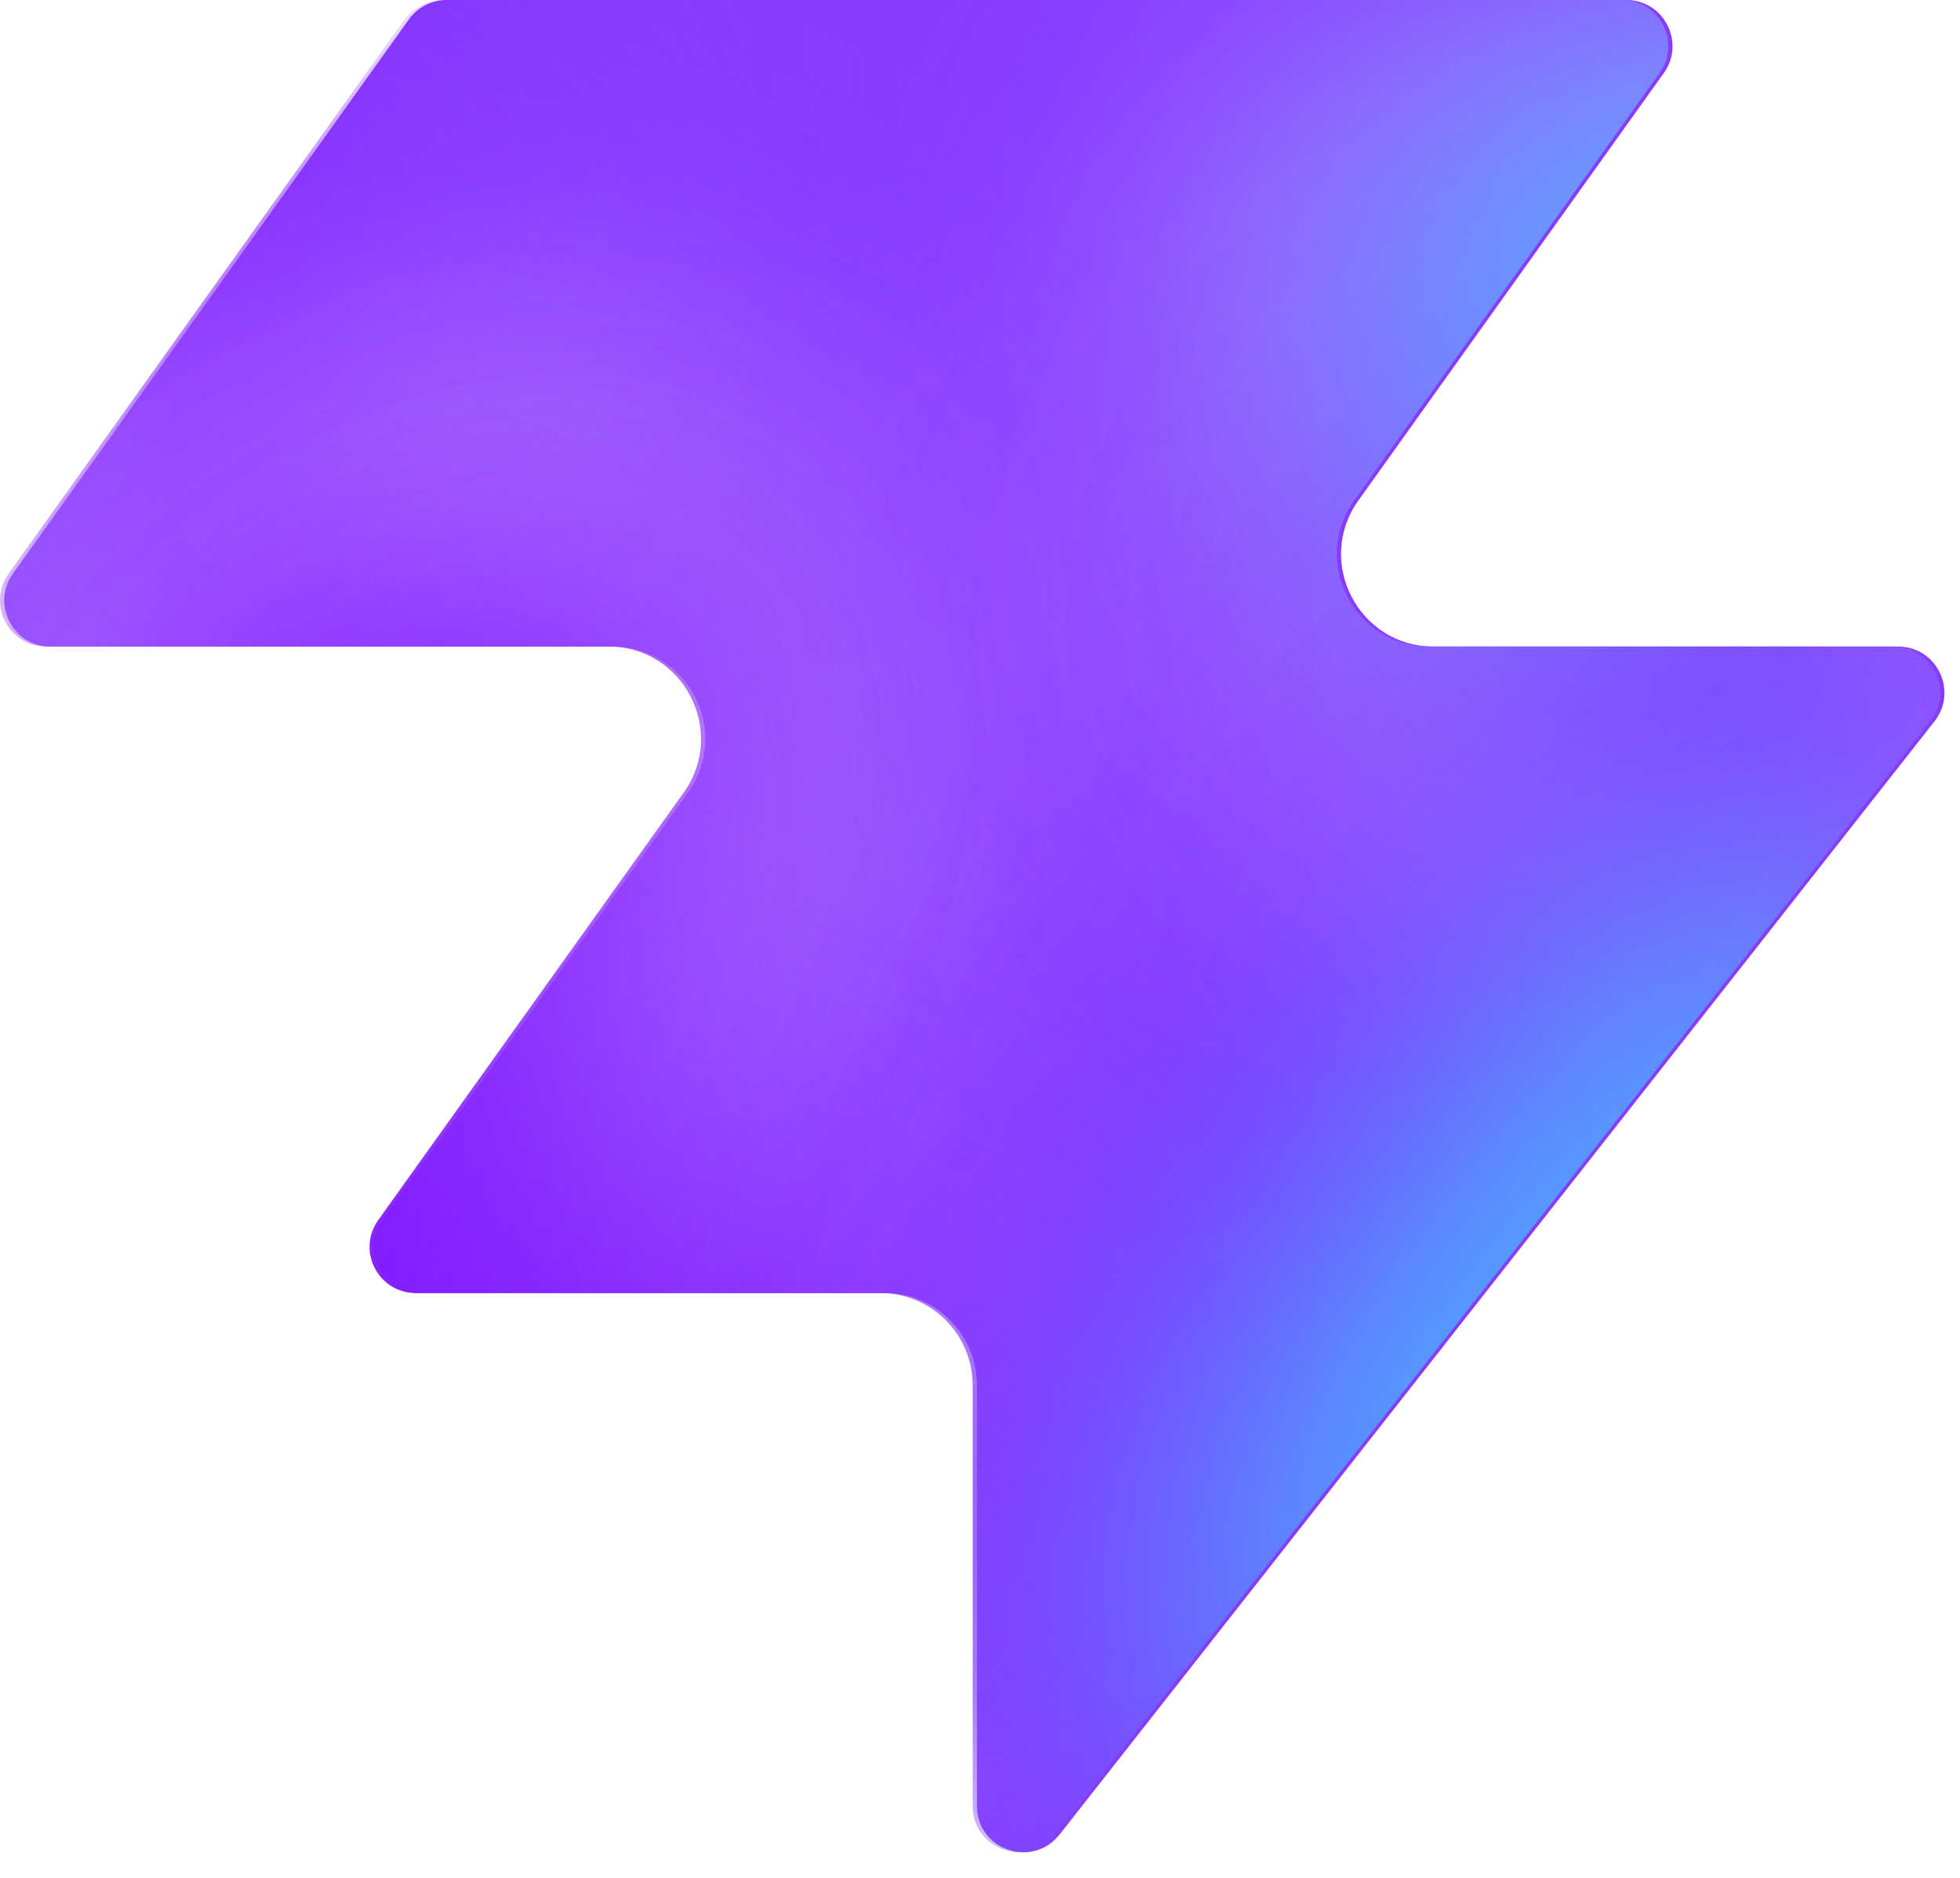
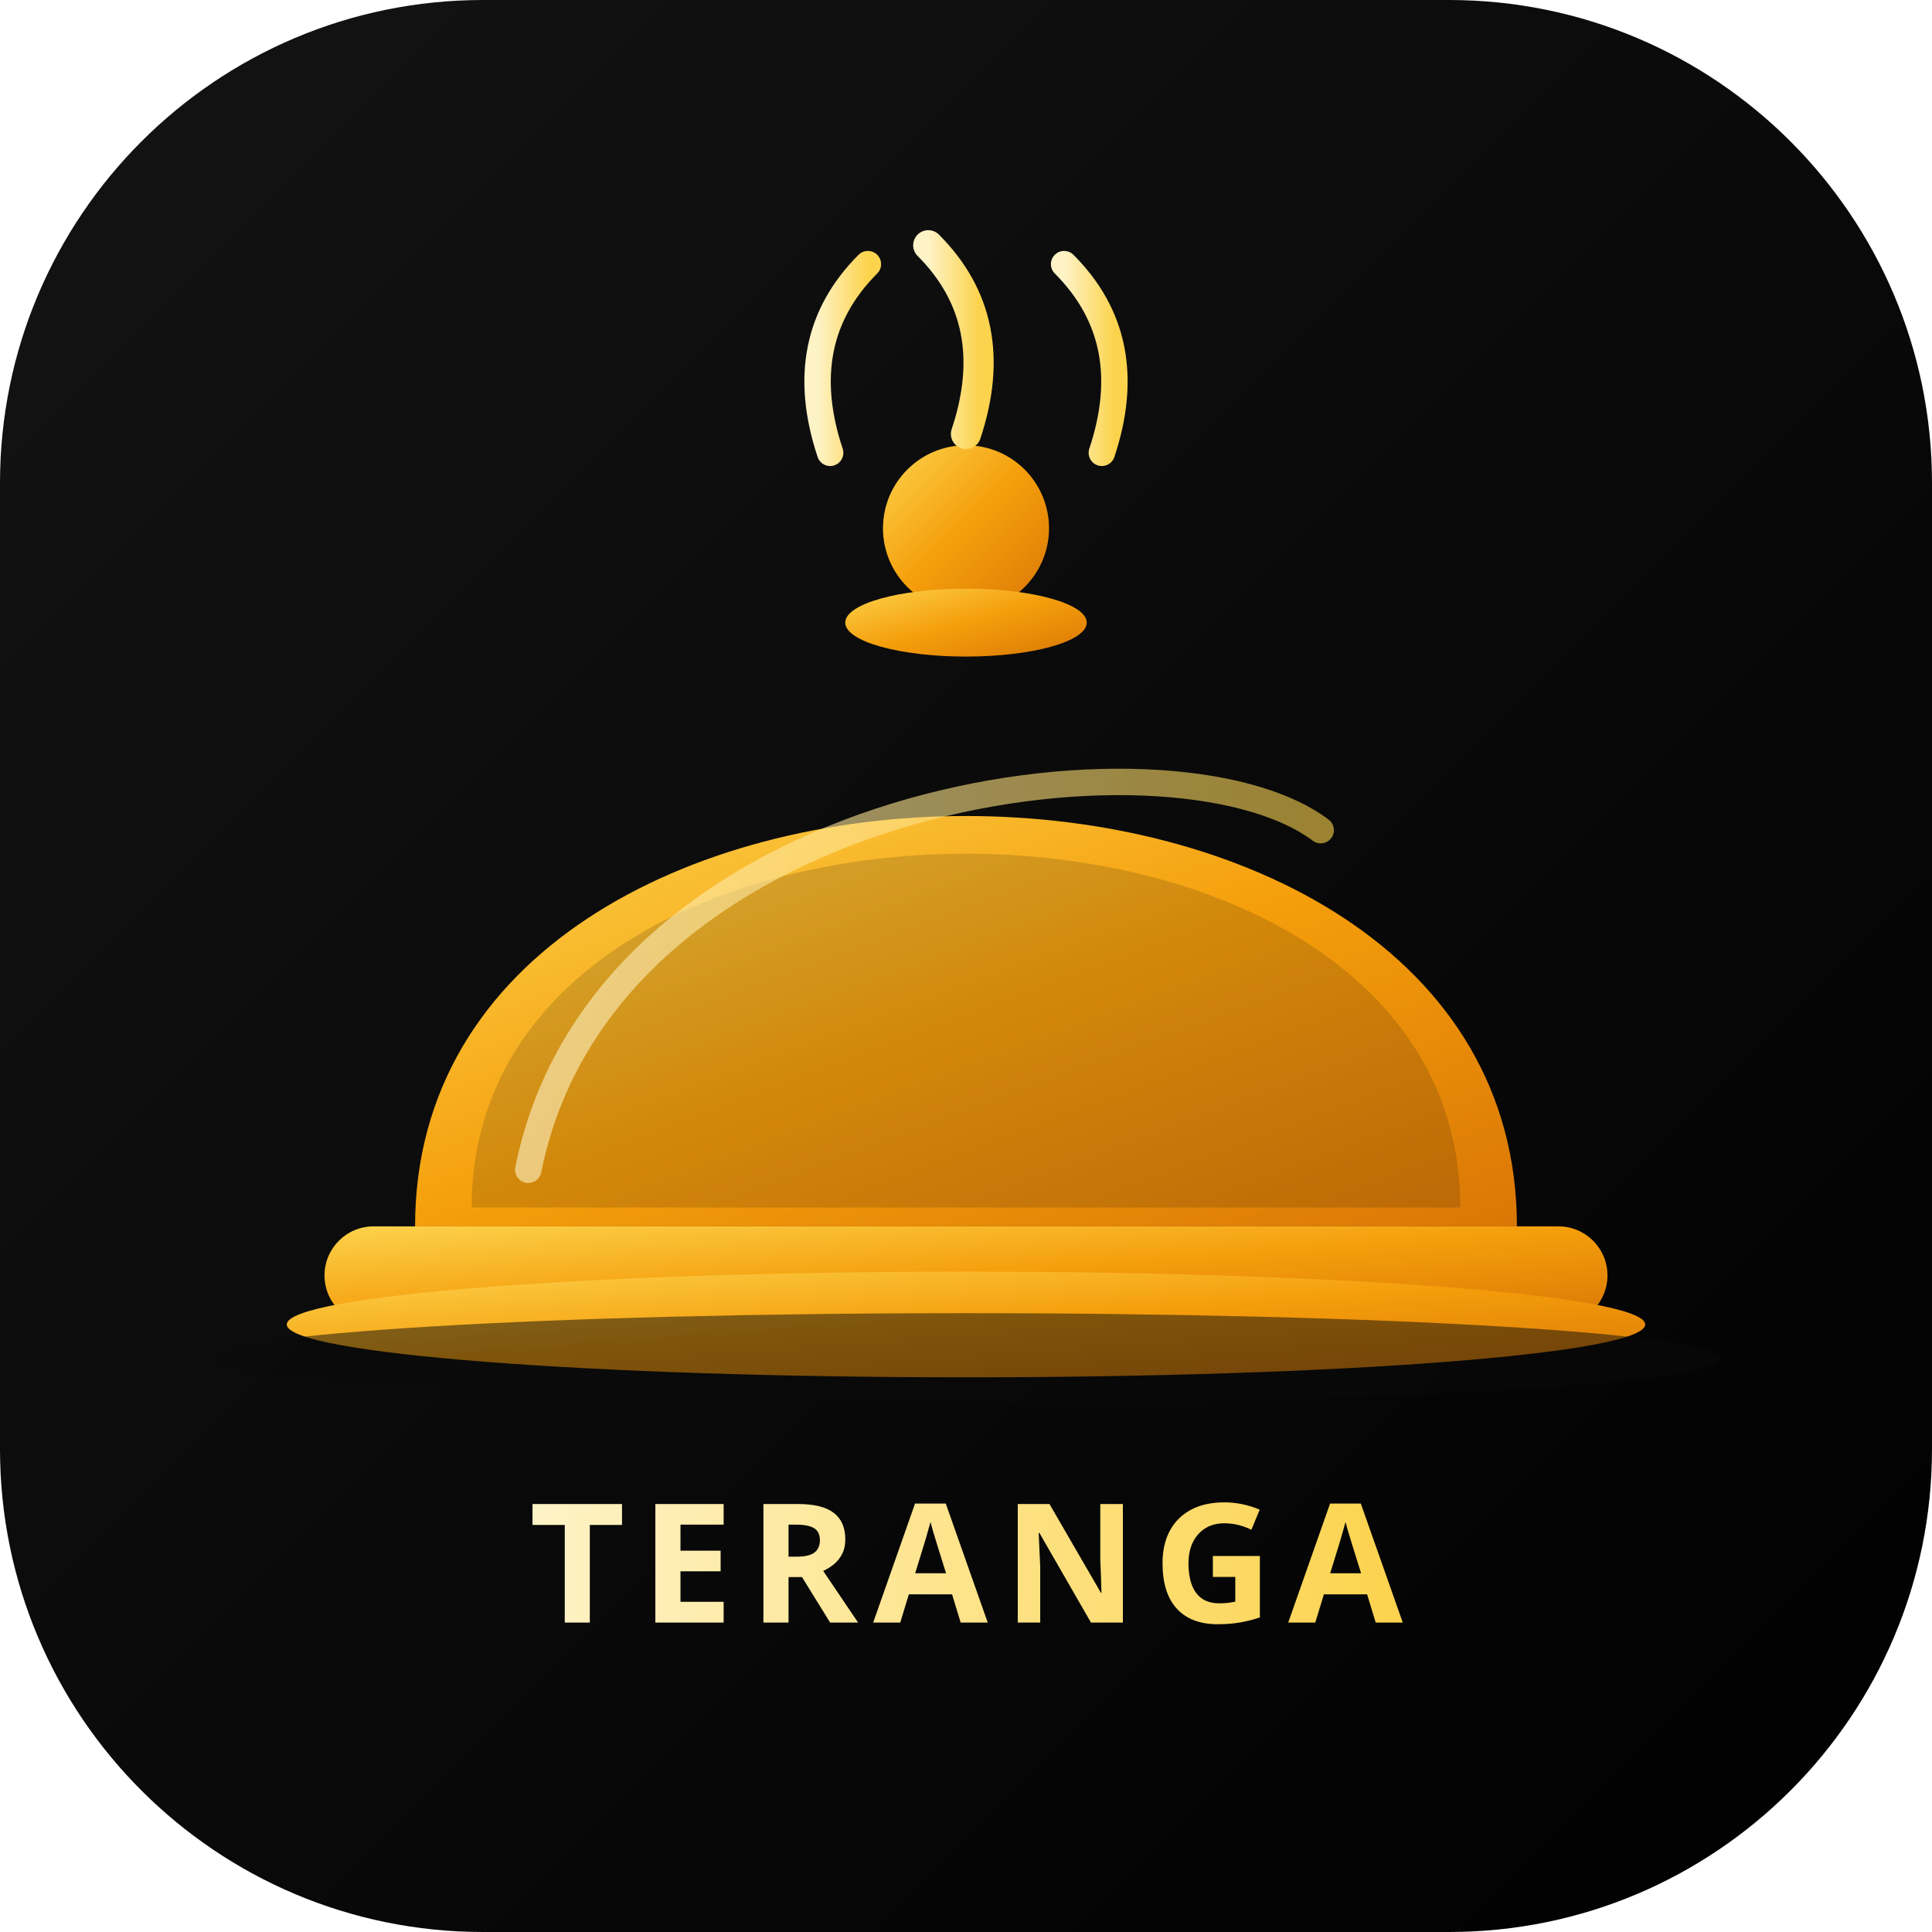
- <svg xmlns="http://www.w3.org/2000/svg" width="48" height="46" fill="none" viewBox="0 0 48 46">
-   <path fill="#863bff" d="M25.946 44.938c-.664.845-2.021.375-2.021-.698V33.937a2.26 2.26 0 0 0-2.262-2.262H10.287c-.92 0-1.456-1.04-.92-1.788l7.48-10.471c1.07-1.497 0-3.578-1.842-3.578H1.237c-.92 0-1.456-1.04-.92-1.788L10.013.474c.214-.297.556-.474.92-.474h28.894c.92 0 1.456 1.04.92 1.788l-7.48 10.471c-1.07 1.498 0 3.579 1.842 3.579h11.377c.943 0 1.473 1.088.89 1.83L25.947 44.94z" style="fill:#863bff;fill:color(display-p3 .525 .23 1);fill-opacity:1" />
-   <mask id="a" width="48" height="46" x="0" y="0" maskUnits="userSpaceOnUse" style="mask-type:alpha">
-     <path fill="#000" d="M25.842 44.938c-.664.844-2.021.375-2.021-.698V33.937a2.26 2.26 0 0 0-2.262-2.262H10.183c-.92 0-1.456-1.04-.92-1.788l7.48-10.471c1.07-1.498 0-3.579-1.842-3.579H1.133c-.92 0-1.456-1.04-.92-1.787L9.91.473c.214-.297.556-.474.92-.474h28.894c.92 0 1.456 1.04.92 1.788l-7.48 10.471c-1.07 1.498 0 3.578 1.842 3.578h11.377c.943 0 1.473 1.088.89 1.832L25.843 44.94z" style="fill:#000;fill-opacity:1" />
-   </mask>
-   <g mask="url(#a)">
-     <g filter="url(#b)">
-       <ellipse cx="5.508" cy="14.704" fill="#ede6ff" rx="5.508" ry="14.704" style="fill:#ede6ff;fill:color(display-p3 .927 .903 1);fill-opacity:1" transform="matrix(.00324 1 1 -.00324 -4.47 31.516)" />
-     </g>
-     <g filter="url(#c)">
-       <ellipse cx="10.399" cy="29.851" fill="#ede6ff" rx="10.399" ry="29.851" style="fill:#ede6ff;fill:color(display-p3 .927 .903 1);fill-opacity:1" transform="matrix(.00324 1 1 -.00324 -39.328 7.883)" />
-     </g>
-     <g filter="url(#d)">
-       <ellipse cx="5.508" cy="30.487" fill="#7e14ff" rx="5.508" ry="30.487" style="fill:#7e14ff;fill:color(display-p3 .492 .077 1);fill-opacity:1" transform="rotate(89.814 -25.913 -14.639)scale(1 -1)" />
-     </g>
-     <g filter="url(#e)">
-       <ellipse cx="5.508" cy="30.599" fill="#7e14ff" rx="5.508" ry="30.599" style="fill:#7e14ff;fill:color(display-p3 .492 .077 1);fill-opacity:1" transform="rotate(89.814 -32.644 -3.334)scale(1 -1)" />
-     </g>
-     <g filter="url(#f)">
-       <ellipse cx="5.508" cy="30.599" fill="#7e14ff" rx="5.508" ry="30.599" style="fill:#7e14ff;fill:color(display-p3 .492 .077 1);fill-opacity:1" transform="matrix(.00324 1 1 -.00324 -34.34 30.47)" />
-     </g>
-     <g filter="url(#g)">
-       <ellipse cx="14.072" cy="22.078" fill="#ede6ff" rx="14.072" ry="22.078" style="fill:#ede6ff;fill:color(display-p3 .927 .903 1);fill-opacity:1" transform="rotate(93.35 24.506 48.493)scale(-1 1)" />
-     </g>
-     <g filter="url(#h)">
-       <ellipse cx="3.47" cy="21.501" fill="#7e14ff" rx="3.47" ry="21.501" style="fill:#7e14ff;fill:color(display-p3 .492 .077 1);fill-opacity:1" transform="rotate(89.009 28.708 47.59)scale(-1 1)" />
-     </g>
-     <g filter="url(#i)">
-       <ellipse cx="3.47" cy="21.501" fill="#7e14ff" rx="3.47" ry="21.501" style="fill:#7e14ff;fill:color(display-p3 .492 .077 1);fill-opacity:1" transform="rotate(89.009 28.708 47.59)scale(-1 1)" />
-     </g>
-     <g filter="url(#j)">
-       <ellipse cx=".387" cy="8.972" fill="#7e14ff" rx="4.407" ry="29.108" style="fill:#7e14ff;fill:color(display-p3 .492 .077 1);fill-opacity:1" transform="rotate(39.51 .387 8.972)" />
-     </g>
-     <g filter="url(#k)">
-       <ellipse cx="47.523" cy="-6.092" fill="#7e14ff" rx="4.407" ry="29.108" style="fill:#7e14ff;fill:color(display-p3 .492 .077 1);fill-opacity:1" transform="rotate(37.892 47.523 -6.092)" />
-     </g>
-     <g filter="url(#l)">
-       <ellipse cx="41.412" cy="6.333" fill="#47bfff" rx="5.971" ry="9.665" style="fill:#47bfff;fill:color(display-p3 .28 .748 1);fill-opacity:1" transform="rotate(37.892 41.412 6.333)" />
-     </g>
-     <g filter="url(#m)">
-       <ellipse cx="-1.879" cy="38.332" fill="#7e14ff" rx="4.407" ry="29.108" style="fill:#7e14ff;fill:color(display-p3 .492 .077 1);fill-opacity:1" transform="rotate(37.892 -1.88 38.332)" />
-     </g>
-     <g filter="url(#n)">
-       <ellipse cx="-1.879" cy="38.332" fill="#7e14ff" rx="4.407" ry="29.108" style="fill:#7e14ff;fill:color(display-p3 .492 .077 1);fill-opacity:1" transform="rotate(37.892 -1.88 38.332)" />
-     </g>
-     <g filter="url(#o)">
-       <ellipse cx="35.651" cy="29.907" fill="#7e14ff" rx="4.407" ry="29.108" style="fill:#7e14ff;fill:color(display-p3 .492 .077 1);fill-opacity:1" transform="rotate(37.892 35.651 29.907)" />
-     </g>
-     <g filter="url(#p)">
-       <ellipse cx="38.418" cy="32.4" fill="#47bfff" rx="5.971" ry="15.297" style="fill:#47bfff;fill:color(display-p3 .28 .748 1);fill-opacity:1" transform="rotate(37.892 38.418 32.4)" />
-     </g>
+ <svg xmlns="http://www.w3.org/2000/svg" viewBox="0 0 512 512" width="512" height="512">
+   <defs>
+     <linearGradient id="bgGradFav" x1="0%" y1="0%" x2="100%" y2="100%">
+       <stop offset="0%" stop-color="#141414" />
+       <stop offset="100%" stop-color="#000000" />
+     </linearGradient>
+     <linearGradient id="goldGradFav" x1="0%" y1="0%" x2="100%" y2="100%">
+       <stop offset="0%" stop-color="#FCD34D" />
+       <stop offset="50%" stop-color="#F59E0B" />
+       <stop offset="100%" stop-color="#D97706" />
+     </linearGradient>
+     <linearGradient id="goldLightFav" x1="0%" y1="0%" x2="100%" y2="0%">
+       <stop offset="0%" stop-color="#FEF3C7" />
+       <stop offset="100%" stop-color="#FCD34D" />
+     </linearGradient>
+   </defs>
+   <rect width="512" height="512" rx="128" fill="url(#bgGradFav)" />
+   <g transform="translate(0, 10)">
+     <circle cx="256" cy="130" r="22" fill="url(#goldGradFav)" />
+     <ellipse cx="256" cy="155" rx="32" ry="9" fill="url(#goldGradFav)" />
+     <path d="M 110 315 C 110 170, 402 170, 402 315 Z" fill="url(#goldGradFav)" />
+     <path d="M 125 310 C 125 185, 387 185, 387 310 Z" fill="#0A0A0A" opacity="0.15" />
+     <path d="M 140 300 C 160 200, 310 180, 350 210" fill="none" stroke="url(#goldLightFav)" stroke-width="7" stroke-linecap="round" opacity="0.6" />
+     <rect x="86" y="315" width="340" height="26" rx="13" fill="url(#goldGradFav)" />
+     <ellipse cx="256" cy="341" rx="180" ry="14" fill="url(#goldGradFav)" />
+     <ellipse cx="256" cy="350" rx="200" ry="12" fill="#0A0A0A" opacity="0.5" />
+     <path d="M 220 110 Q 210 80 230 60" fill="none" stroke="url(#goldLightFav)" stroke-width="7" stroke-linecap="round" />
+     <path d="M 256 105 Q 266 75 246 55" fill="none" stroke="url(#goldLightFav)" stroke-width="8" stroke-linecap="round" />
+     <path d="M 292 110 Q 302 80 282 60" fill="none" stroke="url(#goldLightFav)" stroke-width="7" stroke-linecap="round" />
  </g>
-   <defs>
-     <filter id="b" width="60.045" height="41.654" x="-19.77" y="16.149" color-interpolation-filters="sRGB" filterUnits="userSpaceOnUse">
-       <feFlood flood-opacity="0" result="BackgroundImageFix" />
-       <feBlend in="SourceGraphic" in2="BackgroundImageFix" result="shape" />
-       <feGaussianBlur result="effect1_foregroundBlur_2002_17158" stdDeviation="7.659" />
-     </filter>
-     <filter id="c" width="90.34" height="51.437" x="-54.613" y="-7.533" color-interpolation-filters="sRGB" filterUnits="userSpaceOnUse">
-       <feFlood flood-opacity="0" result="BackgroundImageFix" />
-       <feBlend in="SourceGraphic" in2="BackgroundImageFix" result="shape" />
-       <feGaussianBlur result="effect1_foregroundBlur_2002_17158" stdDeviation="7.659" />
-     </filter>
-     <filter id="d" width="79.355" height="29.4" x="-49.64" y="2.03" color-interpolation-filters="sRGB" filterUnits="userSpaceOnUse">
-       <feFlood flood-opacity="0" result="BackgroundImageFix" />
-       <feBlend in="SourceGraphic" in2="BackgroundImageFix" result="shape" />
-       <feGaussianBlur result="effect1_foregroundBlur_2002_17158" stdDeviation="4.596" />
-     </filter>
-     <filter id="e" width="79.579" height="29.4" x="-45.045" y="20.029" color-interpolation-filters="sRGB" filterUnits="userSpaceOnUse">
-       <feFlood flood-opacity="0" result="BackgroundImageFix" />
-       <feBlend in="SourceGraphic" in2="BackgroundImageFix" result="shape" />
-       <feGaussianBlur result="effect1_foregroundBlur_2002_17158" stdDeviation="4.596" />
-     </filter>
-     <filter id="f" width="79.579" height="29.4" x="-43.513" y="21.178" color-interpolation-filters="sRGB" filterUnits="userSpaceOnUse">
-       <feFlood flood-opacity="0" result="BackgroundImageFix" />
-       <feBlend in="SourceGraphic" in2="BackgroundImageFix" result="shape" />
-       <feGaussianBlur result="effect1_foregroundBlur_2002_17158" stdDeviation="4.596" />
-     </filter>
-     <filter id="g" width="74.749" height="58.852" x="15.756" y="-17.901" color-interpolation-filters="sRGB" filterUnits="userSpaceOnUse">
-       <feFlood flood-opacity="0" result="BackgroundImageFix" />
-       <feBlend in="SourceGraphic" in2="BackgroundImageFix" result="shape" />
-       <feGaussianBlur result="effect1_foregroundBlur_2002_17158" stdDeviation="7.659" />
-     </filter>
-     <filter id="h" width="61.377" height="25.362" x="23.548" y="2.284" color-interpolation-filters="sRGB" filterUnits="userSpaceOnUse">
-       <feFlood flood-opacity="0" result="BackgroundImageFix" />
-       <feBlend in="SourceGraphic" in2="BackgroundImageFix" result="shape" />
-       <feGaussianBlur result="effect1_foregroundBlur_2002_17158" stdDeviation="4.596" />
-     </filter>
-     <filter id="i" width="61.377" height="25.362" x="23.548" y="2.284" color-interpolation-filters="sRGB" filterUnits="userSpaceOnUse">
-       <feFlood flood-opacity="0" result="BackgroundImageFix" />
-       <feBlend in="SourceGraphic" in2="BackgroundImageFix" result="shape" />
-       <feGaussianBlur result="effect1_foregroundBlur_2002_17158" stdDeviation="4.596" />
-     </filter>
-     <filter id="j" width="56.045" height="63.649" x="-27.636" y="-22.853" color-interpolation-filters="sRGB" filterUnits="userSpaceOnUse">
-       <feFlood flood-opacity="0" result="BackgroundImageFix" />
-       <feBlend in="SourceGraphic" in2="BackgroundImageFix" result="shape" />
-       <feGaussianBlur result="effect1_foregroundBlur_2002_17158" stdDeviation="4.596" />
-     </filter>
-     <filter id="k" width="54.814" height="64.646" x="20.116" y="-38.415" color-interpolation-filters="sRGB" filterUnits="userSpaceOnUse">
-       <feFlood flood-opacity="0" result="BackgroundImageFix" />
-       <feBlend in="SourceGraphic" in2="BackgroundImageFix" result="shape" />
-       <feGaussianBlur result="effect1_foregroundBlur_2002_17158" stdDeviation="4.596" />
-     </filter>
-     <filter id="l" width="33.541" height="35.313" x="24.641" y="-11.323" color-interpolation-filters="sRGB" filterUnits="userSpaceOnUse">
-       <feFlood flood-opacity="0" result="BackgroundImageFix" />
-       <feBlend in="SourceGraphic" in2="BackgroundImageFix" result="shape" />
-       <feGaussianBlur result="effect1_foregroundBlur_2002_17158" stdDeviation="4.596" />
-     </filter>
-     <filter id="m" width="54.814" height="64.646" x="-29.286" y="6.009" color-interpolation-filters="sRGB" filterUnits="userSpaceOnUse">
-       <feFlood flood-opacity="0" result="BackgroundImageFix" />
-       <feBlend in="SourceGraphic" in2="BackgroundImageFix" result="shape" />
-       <feGaussianBlur result="effect1_foregroundBlur_2002_17158" stdDeviation="4.596" />
-     </filter>
-     <filter id="n" width="54.814" height="64.646" x="-29.286" y="6.009" color-interpolation-filters="sRGB" filterUnits="userSpaceOnUse">
-       <feFlood flood-opacity="0" result="BackgroundImageFix" />
-       <feBlend in="SourceGraphic" in2="BackgroundImageFix" result="shape" />
-       <feGaussianBlur result="effect1_foregroundBlur_2002_17158" stdDeviation="4.596" />
-     </filter>
-     <filter id="o" width="54.814" height="64.646" x="8.244" y="-2.416" color-interpolation-filters="sRGB" filterUnits="userSpaceOnUse">
-       <feFlood flood-opacity="0" result="BackgroundImageFix" />
-       <feBlend in="SourceGraphic" in2="BackgroundImageFix" result="shape" />
-       <feGaussianBlur result="effect1_foregroundBlur_2002_17158" stdDeviation="4.596" />
-     </filter>
-     <filter id="p" width="39.409" height="43.623" x="18.713" y="10.588" color-interpolation-filters="sRGB" filterUnits="userSpaceOnUse">
-       <feFlood flood-opacity="0" result="BackgroundImageFix" />
-       <feBlend in="SourceGraphic" in2="BackgroundImageFix" result="shape" />
-       <feGaussianBlur result="effect1_foregroundBlur_2002_17158" stdDeviation="4.596" />
-     </filter>
-   </defs>
+   <text x="256" y="430" text-anchor="middle" font-family="'Plus Jakarta Sans', sans-serif" font-weight="900" font-size="44" fill="url(#goldLightFav)" letter-spacing="4">TERANGA</text>
</svg>
